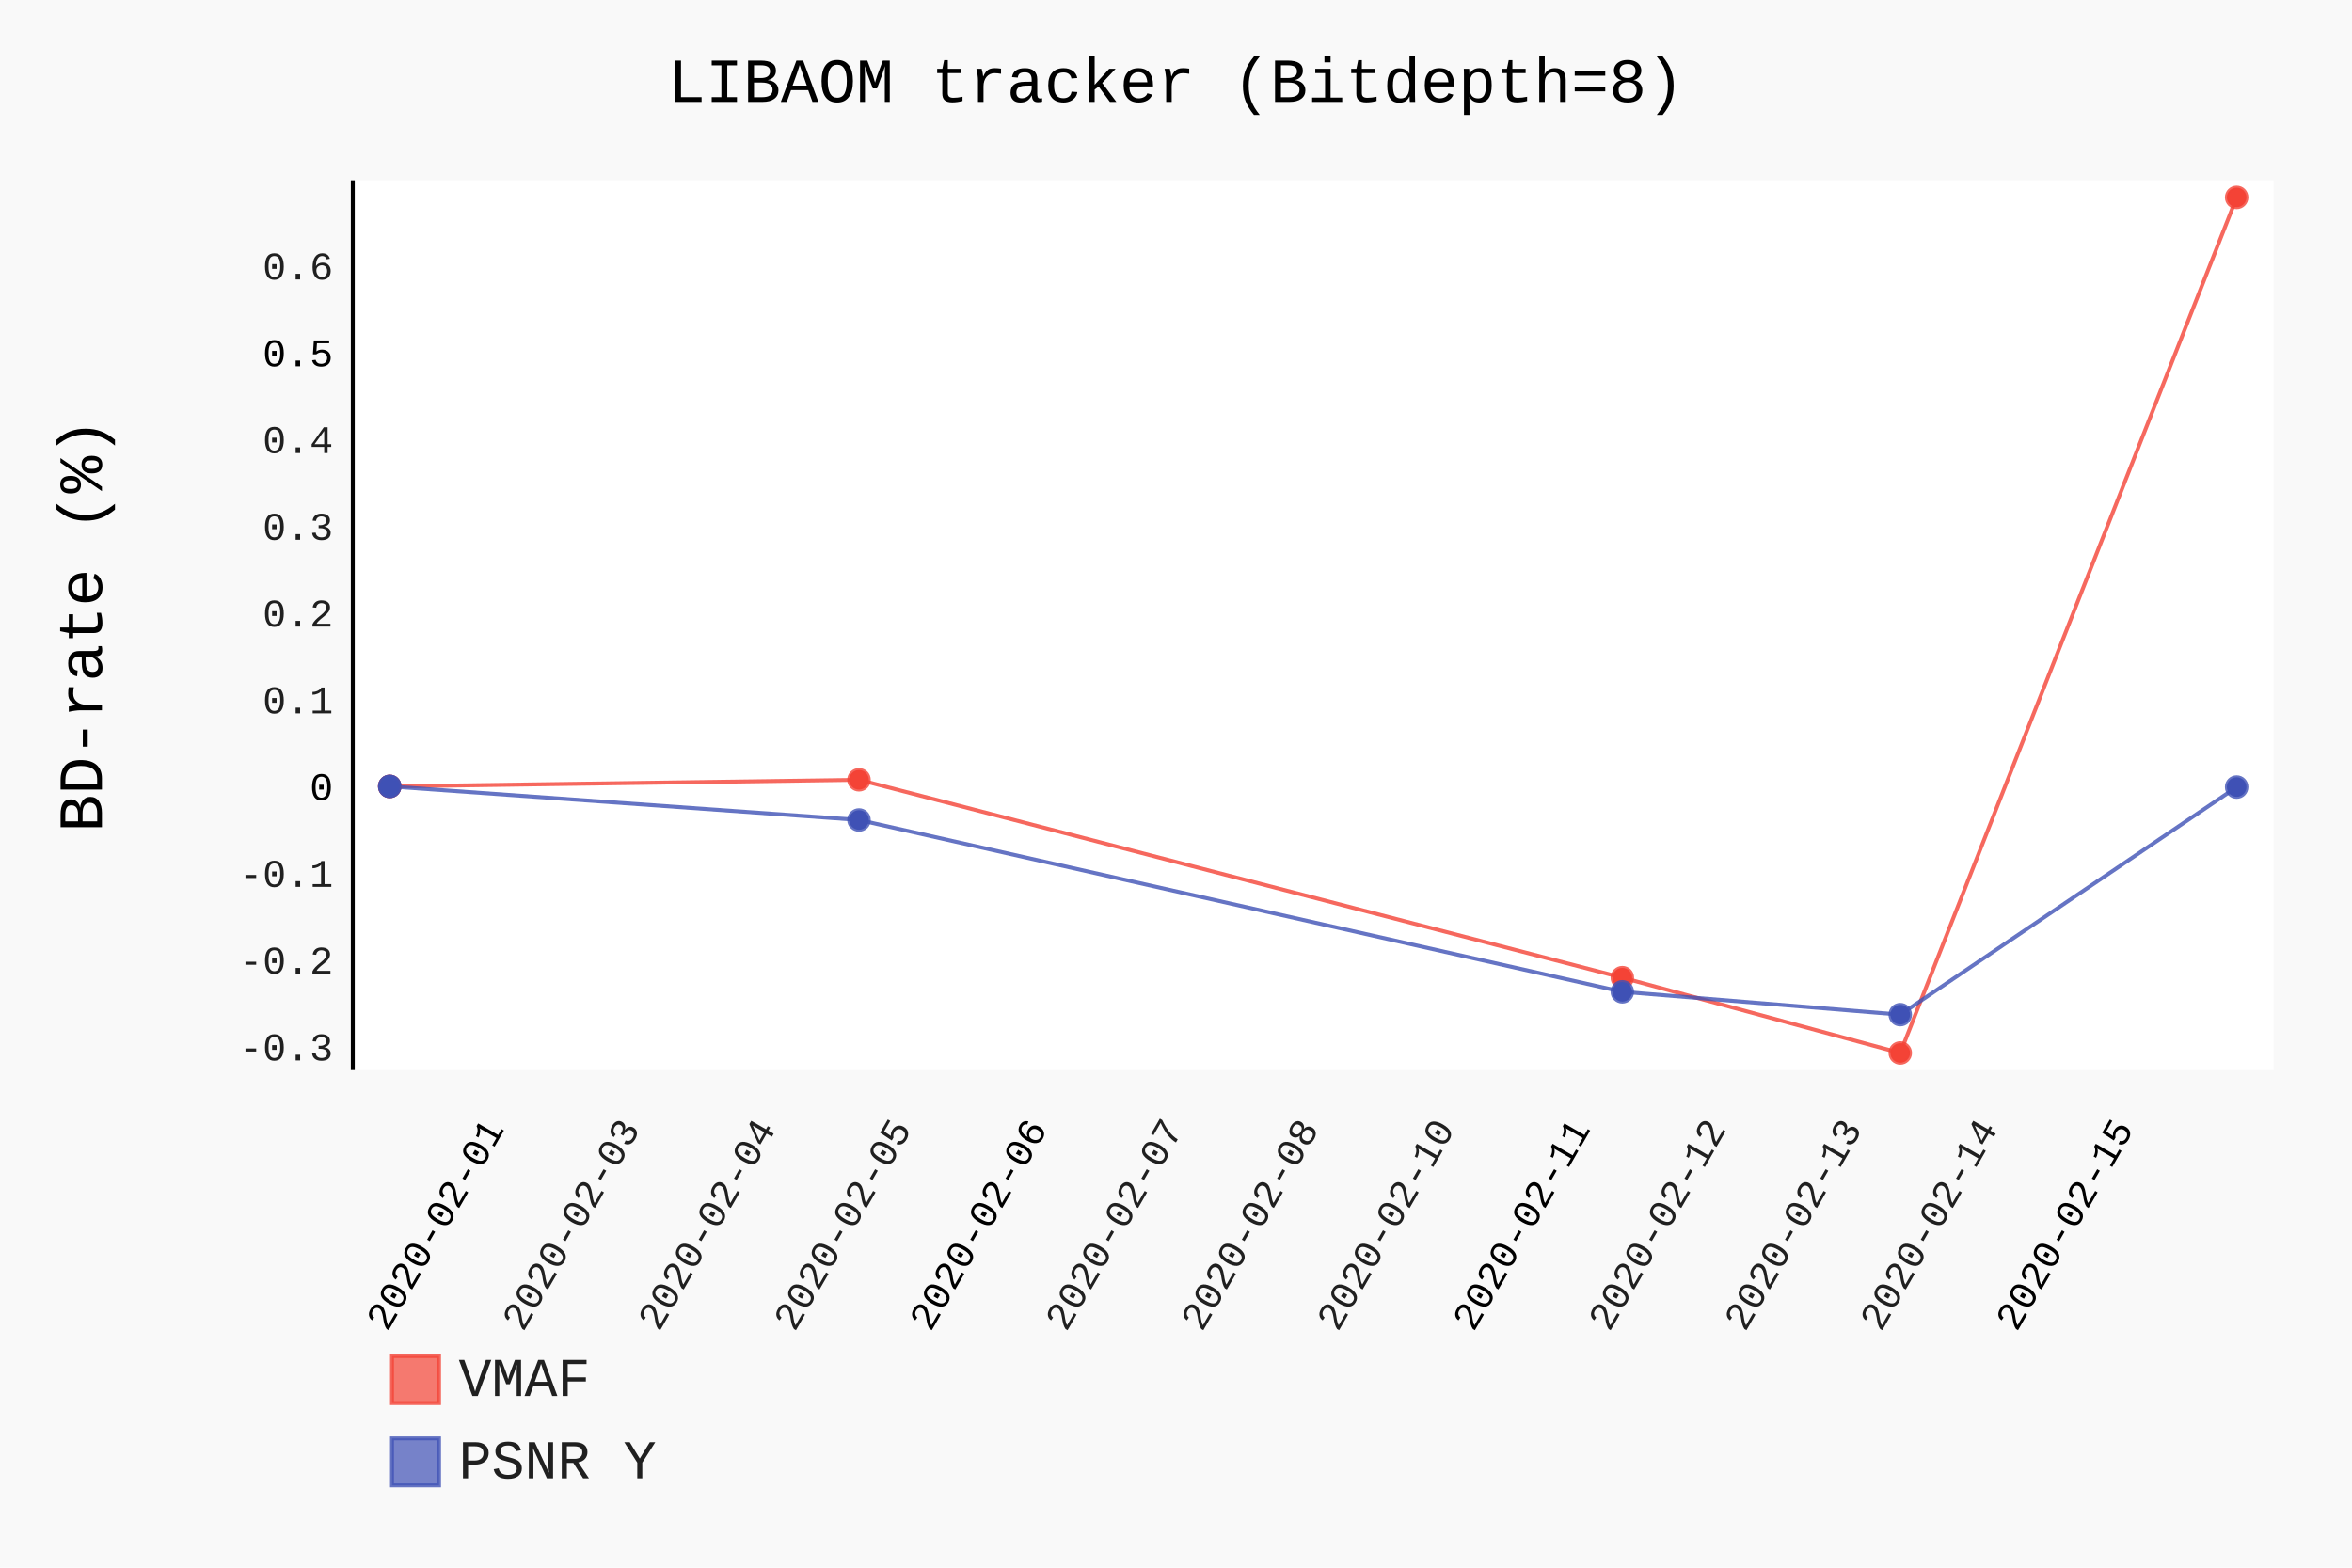
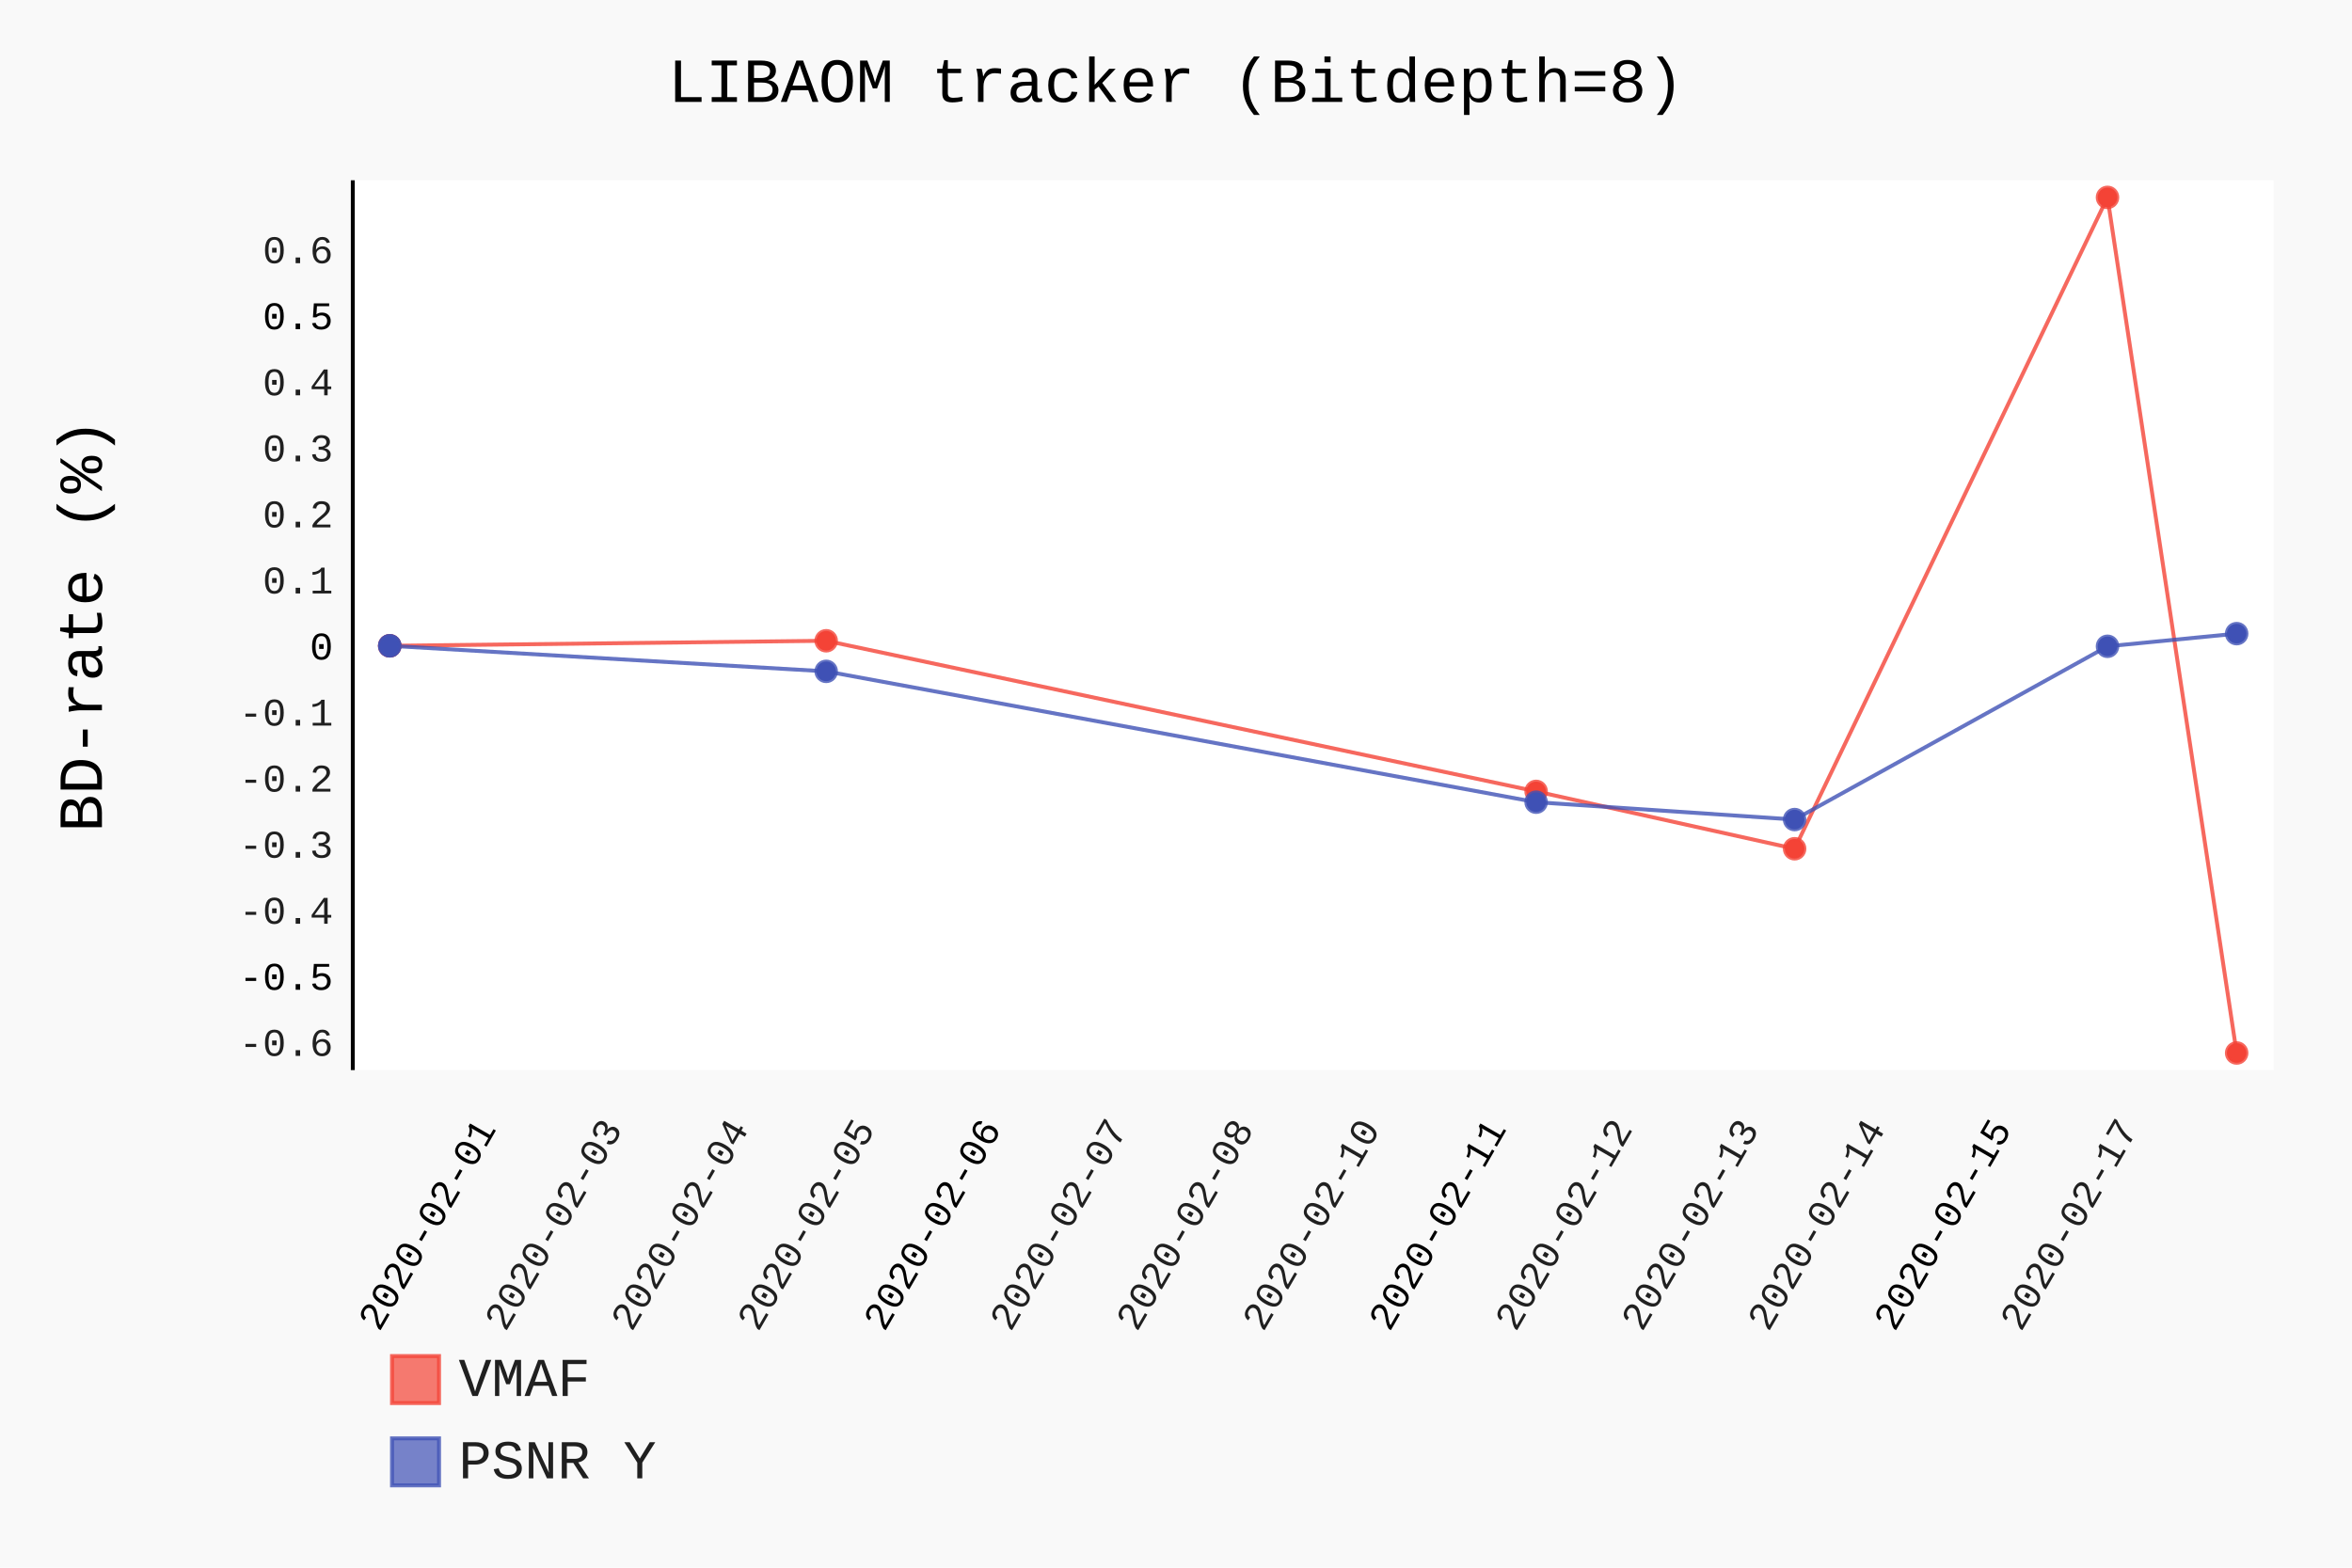
- <svg xmlns="http://www.w3.org/2000/svg" class="pygal-chart" id="chart-17c3ba74-45d8-442e-81a0-6a8702eb8497" viewBox="0 0 600 400">
+ <svg xmlns="http://www.w3.org/2000/svg" class="pygal-chart" id="chart-04cb3c3f-a9e8-4b55-82af-4983c4ea8c60" viewBox="0 0 600 400">
  <defs>
-     <style type="text/css">#chart-17c3ba74-45d8-442e-81a0-6a8702eb8497{-webkit-user-select:none;-webkit-font-smoothing:antialiased;font-family:Consolas,"Liberation Mono",Menlo,Courier,monospace}#chart-17c3ba74-45d8-442e-81a0-6a8702eb8497 .title{font-family:Consolas,"Liberation Mono",Menlo,Courier,monospace;font-size:16px}#chart-17c3ba74-45d8-442e-81a0-6a8702eb8497 .legends .legend text{font-family:Consolas,"Liberation Mono",Menlo,Courier,monospace;font-size:14px}#chart-17c3ba74-45d8-442e-81a0-6a8702eb8497 .axis text{font-family:Consolas,"Liberation Mono",Menlo,Courier,monospace;font-size:10px}#chart-17c3ba74-45d8-442e-81a0-6a8702eb8497 .axis text.major{font-family:Consolas,"Liberation Mono",Menlo,Courier,monospace;font-size:10px}#chart-17c3ba74-45d8-442e-81a0-6a8702eb8497 .text-overlay text.value{font-family:Consolas,"Liberation Mono",Menlo,Courier,monospace;font-size:16px}#chart-17c3ba74-45d8-442e-81a0-6a8702eb8497 .text-overlay text.label{font-family:Consolas,"Liberation Mono",Menlo,Courier,monospace;font-size:10px}#chart-17c3ba74-45d8-442e-81a0-6a8702eb8497 .tooltip{font-family:Consolas,"Liberation Mono",Menlo,Courier,monospace;font-size:14px}#chart-17c3ba74-45d8-442e-81a0-6a8702eb8497 text.no_data{font-family:Consolas,"Liberation Mono",Menlo,Courier,monospace;font-size:64px}
- #chart-17c3ba74-45d8-442e-81a0-6a8702eb8497{background-color:rgba(249,249,249,1)}#chart-17c3ba74-45d8-442e-81a0-6a8702eb8497 path,#chart-17c3ba74-45d8-442e-81a0-6a8702eb8497 line,#chart-17c3ba74-45d8-442e-81a0-6a8702eb8497 rect,#chart-17c3ba74-45d8-442e-81a0-6a8702eb8497 circle{-webkit-transition:150ms;-moz-transition:150ms;transition:150ms}#chart-17c3ba74-45d8-442e-81a0-6a8702eb8497 .graph &gt; .background{fill:rgba(249,249,249,1)}#chart-17c3ba74-45d8-442e-81a0-6a8702eb8497 .plot &gt; .background{fill:rgba(255,255,255,1)}#chart-17c3ba74-45d8-442e-81a0-6a8702eb8497 .graph{fill:rgba(0,0,0,.87)}#chart-17c3ba74-45d8-442e-81a0-6a8702eb8497 text.no_data{fill:rgba(0,0,0,1)}#chart-17c3ba74-45d8-442e-81a0-6a8702eb8497 .title{fill:rgba(0,0,0,1)}#chart-17c3ba74-45d8-442e-81a0-6a8702eb8497 .legends .legend text{fill:rgba(0,0,0,.87)}#chart-17c3ba74-45d8-442e-81a0-6a8702eb8497 .legends .legend:hover text{fill:rgba(0,0,0,1)}#chart-17c3ba74-45d8-442e-81a0-6a8702eb8497 .axis .line{stroke:rgba(0,0,0,1)}#chart-17c3ba74-45d8-442e-81a0-6a8702eb8497 .axis .guide.line{stroke:rgba(0,0,0,.54)}#chart-17c3ba74-45d8-442e-81a0-6a8702eb8497 .axis .major.line{stroke:rgba(0,0,0,.87)}#chart-17c3ba74-45d8-442e-81a0-6a8702eb8497 .axis text.major{fill:rgba(0,0,0,1)}#chart-17c3ba74-45d8-442e-81a0-6a8702eb8497 .axis.y .guides:hover .guide.line,#chart-17c3ba74-45d8-442e-81a0-6a8702eb8497 .line-graph .axis.x .guides:hover .guide.line,#chart-17c3ba74-45d8-442e-81a0-6a8702eb8497 .stackedline-graph .axis.x .guides:hover .guide.line,#chart-17c3ba74-45d8-442e-81a0-6a8702eb8497 .xy-graph .axis.x .guides:hover .guide.line{stroke:rgba(0,0,0,1)}#chart-17c3ba74-45d8-442e-81a0-6a8702eb8497 .axis .guides:hover text{fill:rgba(0,0,0,1)}#chart-17c3ba74-45d8-442e-81a0-6a8702eb8497 .reactive{fill-opacity:.7;stroke-opacity:.8}#chart-17c3ba74-45d8-442e-81a0-6a8702eb8497 .ci{stroke:rgba(0,0,0,.87)}#chart-17c3ba74-45d8-442e-81a0-6a8702eb8497 .reactive.active,#chart-17c3ba74-45d8-442e-81a0-6a8702eb8497 .active .reactive{fill-opacity:.8;stroke-opacity:.9;stroke-width:4}#chart-17c3ba74-45d8-442e-81a0-6a8702eb8497 .ci .reactive.active{stroke-width:1.5}#chart-17c3ba74-45d8-442e-81a0-6a8702eb8497 .series text{fill:rgba(0,0,0,1)}#chart-17c3ba74-45d8-442e-81a0-6a8702eb8497 .tooltip rect{fill:rgba(255,255,255,1);stroke:rgba(0,0,0,1);-webkit-transition:opacity 150ms;-moz-transition:opacity 150ms;transition:opacity 150ms}#chart-17c3ba74-45d8-442e-81a0-6a8702eb8497 .tooltip .label{fill:rgba(0,0,0,.87)}#chart-17c3ba74-45d8-442e-81a0-6a8702eb8497 .tooltip .label{fill:rgba(0,0,0,.87)}#chart-17c3ba74-45d8-442e-81a0-6a8702eb8497 .tooltip .legend{font-size:.8em;fill:rgba(0,0,0,.54)}#chart-17c3ba74-45d8-442e-81a0-6a8702eb8497 .tooltip .x_label{font-size:.6em;fill:rgba(0,0,0,1)}#chart-17c3ba74-45d8-442e-81a0-6a8702eb8497 .tooltip .xlink{font-size:.5em;text-decoration:underline}#chart-17c3ba74-45d8-442e-81a0-6a8702eb8497 .tooltip .value{font-size:1.5em}#chart-17c3ba74-45d8-442e-81a0-6a8702eb8497 .bound{font-size:.5em}#chart-17c3ba74-45d8-442e-81a0-6a8702eb8497 .max-value{font-size:.75em;fill:rgba(0,0,0,.54)}#chart-17c3ba74-45d8-442e-81a0-6a8702eb8497 .map-element{fill:rgba(255,255,255,1);stroke:rgba(0,0,0,.54) !important}#chart-17c3ba74-45d8-442e-81a0-6a8702eb8497 .map-element .reactive{fill-opacity:inherit;stroke-opacity:inherit}#chart-17c3ba74-45d8-442e-81a0-6a8702eb8497 .color-0,#chart-17c3ba74-45d8-442e-81a0-6a8702eb8497 .color-0 a:visited{stroke:#F44336;fill:#F44336}#chart-17c3ba74-45d8-442e-81a0-6a8702eb8497 .color-1,#chart-17c3ba74-45d8-442e-81a0-6a8702eb8497 .color-1 a:visited{stroke:#3F51B5;fill:#3F51B5}#chart-17c3ba74-45d8-442e-81a0-6a8702eb8497 .text-overlay .color-0 text{fill:black}#chart-17c3ba74-45d8-442e-81a0-6a8702eb8497 .text-overlay .color-1 text{fill:black}
- #chart-17c3ba74-45d8-442e-81a0-6a8702eb8497 text.no_data{text-anchor:middle}#chart-17c3ba74-45d8-442e-81a0-6a8702eb8497 .guide.line{fill:none}#chart-17c3ba74-45d8-442e-81a0-6a8702eb8497 .centered{text-anchor:middle}#chart-17c3ba74-45d8-442e-81a0-6a8702eb8497 .title{text-anchor:middle}#chart-17c3ba74-45d8-442e-81a0-6a8702eb8497 .legends .legend text{fill-opacity:1}#chart-17c3ba74-45d8-442e-81a0-6a8702eb8497 .axis.x text{text-anchor:middle}#chart-17c3ba74-45d8-442e-81a0-6a8702eb8497 .axis.x:not(.web) text[transform]{text-anchor:start}#chart-17c3ba74-45d8-442e-81a0-6a8702eb8497 .axis.x:not(.web) text[transform].backwards{text-anchor:end}#chart-17c3ba74-45d8-442e-81a0-6a8702eb8497 .axis.y text{text-anchor:end}#chart-17c3ba74-45d8-442e-81a0-6a8702eb8497 .axis.y text[transform].backwards{text-anchor:start}#chart-17c3ba74-45d8-442e-81a0-6a8702eb8497 .axis.y2 text{text-anchor:start}#chart-17c3ba74-45d8-442e-81a0-6a8702eb8497 .axis.y2 text[transform].backwards{text-anchor:end}#chart-17c3ba74-45d8-442e-81a0-6a8702eb8497 .axis .guide.line{stroke-dasharray:4,4}#chart-17c3ba74-45d8-442e-81a0-6a8702eb8497 .axis .major.guide.line{stroke-dasharray:6,6}#chart-17c3ba74-45d8-442e-81a0-6a8702eb8497 .horizontal .axis.y .guide.line,#chart-17c3ba74-45d8-442e-81a0-6a8702eb8497 .horizontal .axis.y2 .guide.line,#chart-17c3ba74-45d8-442e-81a0-6a8702eb8497 .vertical .axis.x .guide.line{opacity:0}#chart-17c3ba74-45d8-442e-81a0-6a8702eb8497 .horizontal .axis.always_show .guide.line,#chart-17c3ba74-45d8-442e-81a0-6a8702eb8497 .vertical .axis.always_show .guide.line{opacity:1 !important}#chart-17c3ba74-45d8-442e-81a0-6a8702eb8497 .axis.y .guides:hover .guide.line,#chart-17c3ba74-45d8-442e-81a0-6a8702eb8497 .axis.y2 .guides:hover .guide.line,#chart-17c3ba74-45d8-442e-81a0-6a8702eb8497 .axis.x .guides:hover .guide.line{opacity:1}#chart-17c3ba74-45d8-442e-81a0-6a8702eb8497 .axis .guides:hover text{opacity:1}#chart-17c3ba74-45d8-442e-81a0-6a8702eb8497 .nofill{fill:none}#chart-17c3ba74-45d8-442e-81a0-6a8702eb8497 .subtle-fill{fill-opacity:.2}#chart-17c3ba74-45d8-442e-81a0-6a8702eb8497 .dot{stroke-width:1px;fill-opacity:1}#chart-17c3ba74-45d8-442e-81a0-6a8702eb8497 .dot.active{stroke-width:5px}#chart-17c3ba74-45d8-442e-81a0-6a8702eb8497 .dot.negative{fill:transparent}#chart-17c3ba74-45d8-442e-81a0-6a8702eb8497 text,#chart-17c3ba74-45d8-442e-81a0-6a8702eb8497 tspan{stroke:none !important}#chart-17c3ba74-45d8-442e-81a0-6a8702eb8497 .series text.active{opacity:1}#chart-17c3ba74-45d8-442e-81a0-6a8702eb8497 .tooltip rect{fill-opacity:.95;stroke-width:.5}#chart-17c3ba74-45d8-442e-81a0-6a8702eb8497 .tooltip text{fill-opacity:1}#chart-17c3ba74-45d8-442e-81a0-6a8702eb8497 .showable{visibility:hidden}#chart-17c3ba74-45d8-442e-81a0-6a8702eb8497 .showable.shown{visibility:visible}#chart-17c3ba74-45d8-442e-81a0-6a8702eb8497 .gauge-background{fill:rgba(229,229,229,1);stroke:none}#chart-17c3ba74-45d8-442e-81a0-6a8702eb8497 .bg-lines{stroke:rgba(249,249,249,1);stroke-width:2px}</style>
+     <style type="text/css">#chart-04cb3c3f-a9e8-4b55-82af-4983c4ea8c60{-webkit-user-select:none;-webkit-font-smoothing:antialiased;font-family:Consolas,"Liberation Mono",Menlo,Courier,monospace}#chart-04cb3c3f-a9e8-4b55-82af-4983c4ea8c60 .title{font-family:Consolas,"Liberation Mono",Menlo,Courier,monospace;font-size:16px}#chart-04cb3c3f-a9e8-4b55-82af-4983c4ea8c60 .legends .legend text{font-family:Consolas,"Liberation Mono",Menlo,Courier,monospace;font-size:14px}#chart-04cb3c3f-a9e8-4b55-82af-4983c4ea8c60 .axis text{font-family:Consolas,"Liberation Mono",Menlo,Courier,monospace;font-size:10px}#chart-04cb3c3f-a9e8-4b55-82af-4983c4ea8c60 .axis text.major{font-family:Consolas,"Liberation Mono",Menlo,Courier,monospace;font-size:10px}#chart-04cb3c3f-a9e8-4b55-82af-4983c4ea8c60 .text-overlay text.value{font-family:Consolas,"Liberation Mono",Menlo,Courier,monospace;font-size:16px}#chart-04cb3c3f-a9e8-4b55-82af-4983c4ea8c60 .text-overlay text.label{font-family:Consolas,"Liberation Mono",Menlo,Courier,monospace;font-size:10px}#chart-04cb3c3f-a9e8-4b55-82af-4983c4ea8c60 .tooltip{font-family:Consolas,"Liberation Mono",Menlo,Courier,monospace;font-size:14px}#chart-04cb3c3f-a9e8-4b55-82af-4983c4ea8c60 text.no_data{font-family:Consolas,"Liberation Mono",Menlo,Courier,monospace;font-size:64px}
+ #chart-04cb3c3f-a9e8-4b55-82af-4983c4ea8c60{background-color:rgba(249,249,249,1)}#chart-04cb3c3f-a9e8-4b55-82af-4983c4ea8c60 path,#chart-04cb3c3f-a9e8-4b55-82af-4983c4ea8c60 line,#chart-04cb3c3f-a9e8-4b55-82af-4983c4ea8c60 rect,#chart-04cb3c3f-a9e8-4b55-82af-4983c4ea8c60 circle{-webkit-transition:150ms;-moz-transition:150ms;transition:150ms}#chart-04cb3c3f-a9e8-4b55-82af-4983c4ea8c60 .graph &gt; .background{fill:rgba(249,249,249,1)}#chart-04cb3c3f-a9e8-4b55-82af-4983c4ea8c60 .plot &gt; .background{fill:rgba(255,255,255,1)}#chart-04cb3c3f-a9e8-4b55-82af-4983c4ea8c60 .graph{fill:rgba(0,0,0,.87)}#chart-04cb3c3f-a9e8-4b55-82af-4983c4ea8c60 text.no_data{fill:rgba(0,0,0,1)}#chart-04cb3c3f-a9e8-4b55-82af-4983c4ea8c60 .title{fill:rgba(0,0,0,1)}#chart-04cb3c3f-a9e8-4b55-82af-4983c4ea8c60 .legends .legend text{fill:rgba(0,0,0,.87)}#chart-04cb3c3f-a9e8-4b55-82af-4983c4ea8c60 .legends .legend:hover text{fill:rgba(0,0,0,1)}#chart-04cb3c3f-a9e8-4b55-82af-4983c4ea8c60 .axis .line{stroke:rgba(0,0,0,1)}#chart-04cb3c3f-a9e8-4b55-82af-4983c4ea8c60 .axis .guide.line{stroke:rgba(0,0,0,.54)}#chart-04cb3c3f-a9e8-4b55-82af-4983c4ea8c60 .axis .major.line{stroke:rgba(0,0,0,.87)}#chart-04cb3c3f-a9e8-4b55-82af-4983c4ea8c60 .axis text.major{fill:rgba(0,0,0,1)}#chart-04cb3c3f-a9e8-4b55-82af-4983c4ea8c60 .axis.y .guides:hover .guide.line,#chart-04cb3c3f-a9e8-4b55-82af-4983c4ea8c60 .line-graph .axis.x .guides:hover .guide.line,#chart-04cb3c3f-a9e8-4b55-82af-4983c4ea8c60 .stackedline-graph .axis.x .guides:hover .guide.line,#chart-04cb3c3f-a9e8-4b55-82af-4983c4ea8c60 .xy-graph .axis.x .guides:hover .guide.line{stroke:rgba(0,0,0,1)}#chart-04cb3c3f-a9e8-4b55-82af-4983c4ea8c60 .axis .guides:hover text{fill:rgba(0,0,0,1)}#chart-04cb3c3f-a9e8-4b55-82af-4983c4ea8c60 .reactive{fill-opacity:.7;stroke-opacity:.8}#chart-04cb3c3f-a9e8-4b55-82af-4983c4ea8c60 .ci{stroke:rgba(0,0,0,.87)}#chart-04cb3c3f-a9e8-4b55-82af-4983c4ea8c60 .reactive.active,#chart-04cb3c3f-a9e8-4b55-82af-4983c4ea8c60 .active .reactive{fill-opacity:.8;stroke-opacity:.9;stroke-width:4}#chart-04cb3c3f-a9e8-4b55-82af-4983c4ea8c60 .ci .reactive.active{stroke-width:1.5}#chart-04cb3c3f-a9e8-4b55-82af-4983c4ea8c60 .series text{fill:rgba(0,0,0,1)}#chart-04cb3c3f-a9e8-4b55-82af-4983c4ea8c60 .tooltip rect{fill:rgba(255,255,255,1);stroke:rgba(0,0,0,1);-webkit-transition:opacity 150ms;-moz-transition:opacity 150ms;transition:opacity 150ms}#chart-04cb3c3f-a9e8-4b55-82af-4983c4ea8c60 .tooltip .label{fill:rgba(0,0,0,.87)}#chart-04cb3c3f-a9e8-4b55-82af-4983c4ea8c60 .tooltip .label{fill:rgba(0,0,0,.87)}#chart-04cb3c3f-a9e8-4b55-82af-4983c4ea8c60 .tooltip .legend{font-size:.8em;fill:rgba(0,0,0,.54)}#chart-04cb3c3f-a9e8-4b55-82af-4983c4ea8c60 .tooltip .x_label{font-size:.6em;fill:rgba(0,0,0,1)}#chart-04cb3c3f-a9e8-4b55-82af-4983c4ea8c60 .tooltip .xlink{font-size:.5em;text-decoration:underline}#chart-04cb3c3f-a9e8-4b55-82af-4983c4ea8c60 .tooltip .value{font-size:1.5em}#chart-04cb3c3f-a9e8-4b55-82af-4983c4ea8c60 .bound{font-size:.5em}#chart-04cb3c3f-a9e8-4b55-82af-4983c4ea8c60 .max-value{font-size:.75em;fill:rgba(0,0,0,.54)}#chart-04cb3c3f-a9e8-4b55-82af-4983c4ea8c60 .map-element{fill:rgba(255,255,255,1);stroke:rgba(0,0,0,.54) !important}#chart-04cb3c3f-a9e8-4b55-82af-4983c4ea8c60 .map-element .reactive{fill-opacity:inherit;stroke-opacity:inherit}#chart-04cb3c3f-a9e8-4b55-82af-4983c4ea8c60 .color-0,#chart-04cb3c3f-a9e8-4b55-82af-4983c4ea8c60 .color-0 a:visited{stroke:#F44336;fill:#F44336}#chart-04cb3c3f-a9e8-4b55-82af-4983c4ea8c60 .color-1,#chart-04cb3c3f-a9e8-4b55-82af-4983c4ea8c60 .color-1 a:visited{stroke:#3F51B5;fill:#3F51B5}#chart-04cb3c3f-a9e8-4b55-82af-4983c4ea8c60 .text-overlay .color-0 text{fill:black}#chart-04cb3c3f-a9e8-4b55-82af-4983c4ea8c60 .text-overlay .color-1 text{fill:black}
+ #chart-04cb3c3f-a9e8-4b55-82af-4983c4ea8c60 text.no_data{text-anchor:middle}#chart-04cb3c3f-a9e8-4b55-82af-4983c4ea8c60 .guide.line{fill:none}#chart-04cb3c3f-a9e8-4b55-82af-4983c4ea8c60 .centered{text-anchor:middle}#chart-04cb3c3f-a9e8-4b55-82af-4983c4ea8c60 .title{text-anchor:middle}#chart-04cb3c3f-a9e8-4b55-82af-4983c4ea8c60 .legends .legend text{fill-opacity:1}#chart-04cb3c3f-a9e8-4b55-82af-4983c4ea8c60 .axis.x text{text-anchor:middle}#chart-04cb3c3f-a9e8-4b55-82af-4983c4ea8c60 .axis.x:not(.web) text[transform]{text-anchor:start}#chart-04cb3c3f-a9e8-4b55-82af-4983c4ea8c60 .axis.x:not(.web) text[transform].backwards{text-anchor:end}#chart-04cb3c3f-a9e8-4b55-82af-4983c4ea8c60 .axis.y text{text-anchor:end}#chart-04cb3c3f-a9e8-4b55-82af-4983c4ea8c60 .axis.y text[transform].backwards{text-anchor:start}#chart-04cb3c3f-a9e8-4b55-82af-4983c4ea8c60 .axis.y2 text{text-anchor:start}#chart-04cb3c3f-a9e8-4b55-82af-4983c4ea8c60 .axis.y2 text[transform].backwards{text-anchor:end}#chart-04cb3c3f-a9e8-4b55-82af-4983c4ea8c60 .axis .guide.line{stroke-dasharray:4,4}#chart-04cb3c3f-a9e8-4b55-82af-4983c4ea8c60 .axis .major.guide.line{stroke-dasharray:6,6}#chart-04cb3c3f-a9e8-4b55-82af-4983c4ea8c60 .horizontal .axis.y .guide.line,#chart-04cb3c3f-a9e8-4b55-82af-4983c4ea8c60 .horizontal .axis.y2 .guide.line,#chart-04cb3c3f-a9e8-4b55-82af-4983c4ea8c60 .vertical .axis.x .guide.line{opacity:0}#chart-04cb3c3f-a9e8-4b55-82af-4983c4ea8c60 .horizontal .axis.always_show .guide.line,#chart-04cb3c3f-a9e8-4b55-82af-4983c4ea8c60 .vertical .axis.always_show .guide.line{opacity:1 !important}#chart-04cb3c3f-a9e8-4b55-82af-4983c4ea8c60 .axis.y .guides:hover .guide.line,#chart-04cb3c3f-a9e8-4b55-82af-4983c4ea8c60 .axis.y2 .guides:hover .guide.line,#chart-04cb3c3f-a9e8-4b55-82af-4983c4ea8c60 .axis.x .guides:hover .guide.line{opacity:1}#chart-04cb3c3f-a9e8-4b55-82af-4983c4ea8c60 .axis .guides:hover text{opacity:1}#chart-04cb3c3f-a9e8-4b55-82af-4983c4ea8c60 .nofill{fill:none}#chart-04cb3c3f-a9e8-4b55-82af-4983c4ea8c60 .subtle-fill{fill-opacity:.2}#chart-04cb3c3f-a9e8-4b55-82af-4983c4ea8c60 .dot{stroke-width:1px;fill-opacity:1}#chart-04cb3c3f-a9e8-4b55-82af-4983c4ea8c60 .dot.active{stroke-width:5px}#chart-04cb3c3f-a9e8-4b55-82af-4983c4ea8c60 .dot.negative{fill:transparent}#chart-04cb3c3f-a9e8-4b55-82af-4983c4ea8c60 text,#chart-04cb3c3f-a9e8-4b55-82af-4983c4ea8c60 tspan{stroke:none !important}#chart-04cb3c3f-a9e8-4b55-82af-4983c4ea8c60 .series text.active{opacity:1}#chart-04cb3c3f-a9e8-4b55-82af-4983c4ea8c60 .tooltip rect{fill-opacity:.95;stroke-width:.5}#chart-04cb3c3f-a9e8-4b55-82af-4983c4ea8c60 .tooltip text{fill-opacity:1}#chart-04cb3c3f-a9e8-4b55-82af-4983c4ea8c60 .showable{visibility:hidden}#chart-04cb3c3f-a9e8-4b55-82af-4983c4ea8c60 .showable.shown{visibility:visible}#chart-04cb3c3f-a9e8-4b55-82af-4983c4ea8c60 .gauge-background{fill:rgba(229,229,229,1);stroke:none}#chart-04cb3c3f-a9e8-4b55-82af-4983c4ea8c60 .bg-lines{stroke:rgba(249,249,249,1);stroke-width:2px}</style>
  </defs>
  <g class="graph datetimeline-graph vertical">
    <rect class="background" height="400" width="600" x="0" y="0" />
    <g class="plot" transform="translate(90, 46)">
      <rect class="background" height="227.038" width="490.0" x="0" y="0" />
      <g class="axis y">
        <g class="guides">
-           <text class="" x="-5" y="224.572">-0.3</text>
+           <text class="" x="-5" y="223.408">-0.6</text>
        </g>
        <g class="guides">
-           <text class="" x="-5" y="202.433">-0.2</text>
+           <text class="major" x="-5" y="206.553">-0.5</text>
        </g>
        <g class="guides">
-           <text class="" x="-5" y="180.293">-0.1</text>
+           <text class="" x="-5" y="189.698">-0.4</text>
        </g>
        <g class="guides">
-           <text class="major" x="-5" y="158.153">0</text>
+           <text class="" x="-5" y="172.843">-0.3</text>
        </g>
        <g class="guides">
-           <text class="" x="-5" y="136.014">0.1</text>
+           <text class="" x="-5" y="155.988">-0.2</text>
        </g>
        <g class="guides">
-           <text class="" x="-5" y="113.874">0.2</text>
+           <text class="" x="-5" y="139.134">-0.1</text>
        </g>
        <g class="guides">
-           <text class="" x="-5" y="91.734">0.3</text>
+           <text class="major" x="-5" y="122.279">0</text>
        </g>
        <g class="guides">
-           <text class="" x="-5" y="69.594">0.4</text>
+           <text class="" x="-5" y="105.424">0.1</text>
        </g>
        <g class="guides">
-           <text class="major" x="-5" y="47.455">0.5</text>
+           <text class="" x="-5" y="88.569">0.2</text>
        </g>
        <g class="guides">
-           <text class="" x="-5" y="25.315">0.6</text>
+           <text class="" x="-5" y="71.714">0.3</text>
+         </g>
+         <g class="guides">
+           <text class="" x="-5" y="54.86">0.4</text>
+         </g>
+         <g class="guides">
+           <text class="major" x="-5" y="38.005">0.5</text>
+         </g>
+         <g class="guides">
+           <text class="" x="-5" y="21.15">0.6</text>
        </g>
      </g>
      <g class="axis x">
        <path class="line" d="M0 0 v227.038" />
        <g class="guides">
-           <path class="major guide line" d="M38.796 0 v227.038" />
-           <text class="major backwards" transform="rotate(300 38.79641 242.0385)" x="38.796" y="242.038">2020-02-01</text>
+           <path class="major guide line" d="M36.742 0 v227.038" />
+           <text class="major backwards" transform="rotate(300 36.74236 242.0385)" x="36.742" y="242.038">2020-02-01</text>
        </g>
        <g class="guides">
-           <path class="guide line" d="M73.435 0 v227.038" />
-           <text class="backwards" transform="rotate(300 73.43478 242.0385)" x="73.435" y="242.038">2020-02-03</text>
+           <path class="guide line" d="M68.958 0 v227.038" />
+           <text class="backwards" transform="rotate(300 68.95849 242.0385)" x="68.958" y="242.038">2020-02-03</text>
        </g>
        <g class="guides">
-           <path class="guide line" d="M108.073 0 v227.038" />
-           <text class="backwards" transform="rotate(300 108.0731 242.0385)" x="108.073" y="242.038">2020-02-04</text>
+           <path class="guide line" d="M101.175 0 v227.038" />
+           <text class="backwards" transform="rotate(300 101.1746 242.0385)" x="101.175" y="242.038">2020-02-04</text>
        </g>
        <g class="guides">
-           <path class="guide line" d="M142.712 0 v227.038" />
-           <text class="backwards" transform="rotate(300 142.7115 242.0385)" x="142.712" y="242.038">2020-02-05</text>
+           <path class="guide line" d="M133.391 0 v227.038" />
+           <text class="backwards" transform="rotate(300 133.3908 242.0385)" x="133.391" y="242.038">2020-02-05</text>
        </g>
        <g class="guides">
-           <path class="major guide line" d="M177.35 0 v227.038" />
-           <text class="major backwards" transform="rotate(300 177.3499 242.0385)" x="177.35" y="242.038">2020-02-06</text>
+           <path class="major guide line" d="M165.607 0 v227.038" />
+           <text class="major backwards" transform="rotate(300 165.6069 242.0385)" x="165.607" y="242.038">2020-02-06</text>
        </g>
        <g class="guides">
-           <path class="guide line" d="M211.988 0 v227.038" />
-           <text class="backwards" transform="rotate(300 211.9882 242.0385)" x="211.988" y="242.038">2020-02-07</text>
+           <path class="guide line" d="M197.823 0 v227.038" />
+           <text class="backwards" transform="rotate(300 197.823 242.0385)" x="197.823" y="242.038">2020-02-07</text>
        </g>
        <g class="guides">
-           <path class="guide line" d="M246.627 0 v227.038" />
-           <text class="backwards" transform="rotate(300 246.6266 242.0385)" x="246.627" y="242.038">2020-02-08</text>
+           <path class="guide line" d="M230.039 0 v227.038" />
+           <text class="backwards" transform="rotate(300 230.0392 242.0385)" x="230.039" y="242.038">2020-02-08</text>
        </g>
        <g class="guides">
-           <path class="guide line" d="M281.265 0 v227.038" />
-           <text class="backwards" transform="rotate(300 281.265 242.0385)" x="281.265" y="242.038">2020-02-10</text>
+           <path class="guide line" d="M262.255 0 v227.038" />
+           <text class="backwards" transform="rotate(300 262.2553 242.0385)" x="262.255" y="242.038">2020-02-10</text>
        </g>
        <g class="guides">
-           <path class="major guide line" d="M315.903 0 v227.038" />
-           <text class="major backwards" transform="rotate(300 315.9034 242.0385)" x="315.903" y="242.038">2020-02-11</text>
+           <path class="major guide line" d="M294.471 0 v227.038" />
+           <text class="major backwards" transform="rotate(300 294.4714 242.0385)" x="294.471" y="242.038">2020-02-11</text>
        </g>
        <g class="guides">
-           <path class="guide line" d="M350.542 0 v227.038" />
-           <text class="backwards" transform="rotate(300 350.5417 242.0385)" x="350.542" y="242.038">2020-02-12</text>
+           <path class="guide line" d="M326.688 0 v227.038" />
+           <text class="backwards" transform="rotate(300 326.6875 242.0385)" x="326.688" y="242.038">2020-02-12</text>
        </g>
        <g class="guides">
-           <path class="guide line" d="M385.18 0 v227.038" />
-           <text class="backwards" transform="rotate(300 385.1801 242.0385)" x="385.18" y="242.038">2020-02-13</text>
+           <path class="guide line" d="M358.904 0 v227.038" />
+           <text class="backwards" transform="rotate(300 358.9037 242.0385)" x="358.904" y="242.038">2020-02-13</text>
        </g>
        <g class="guides">
-           <path class="guide line" d="M419.818 0 v227.038" />
-           <text class="backwards" transform="rotate(300 419.8185 242.0385)" x="419.818" y="242.038">2020-02-14</text>
+           <path class="guide line" d="M391.12 0 v227.038" />
+           <text class="backwards" transform="rotate(300 391.1198 242.0385)" x="391.12" y="242.038">2020-02-14</text>
        </g>
        <g class="guides">
-           <path class="major guide line" d="M454.457 0 v227.038" />
-           <text class="major backwards" transform="rotate(300 454.4568 242.0385)" x="454.457" y="242.038">2020-02-15</text>
+           <path class="major guide line" d="M423.336 0 v227.038" />
+           <text class="major backwards" transform="rotate(300 423.3359 242.0385)" x="423.336" y="242.038">2020-02-15</text>
+         </g>
+         <g class="guides">
+           <path class="guide line" d="M455.552 0 v227.038" />
+           <text class="backwards" transform="rotate(300 455.5521 242.0385)" x="455.552" y="242.038">2020-02-17</text>
        </g>
      </g>
      <g class="series serie-0 color-0">
-         <path class="line reactive nofill" d="M9.423 154.653 L9.423 154.653 129.133 152.966 323.86 203.451 394.756 222.672 480.577 4.366" />
+         <path class="line reactive nofill" d="M9.423 118.779 L9.423 118.779 120.762 117.494 301.871 155.929 367.81 170.561 447.629 4.366 480.577 222.672" />
      </g>
      <g class="series serie-1 color-1">
-         <path class="line reactive nofill" d="M9.423 154.653 L9.423 154.653 129.133 163.218 323.86 207.064 394.756 212.89 480.577 154.82" />
+         <path class="line reactive nofill" d="M9.423 118.779 L9.423 118.779 120.762 125.299 301.871 158.679 367.81 163.114 447.629 118.906 480.577 115.674" />
      </g>
    </g>
    <g class="titles">
      <text class="title plot_title" x="300.0" y="26">LIBAOM tracker (Bitdepth=8)</text>
      <text class="title" transform="rotate(-90 0 159.5192)" x="0" y="185.519">BD-rate (%)</text>
    </g>
    <g class="plot overlay" transform="translate(90, 46)">
      <g class="series serie-0 color-0">
        <g class="dots">
-           <circle class="dot reactive tooltip-trigger" cx="9.423" cy="154.653" r="2.5" />
+           <circle class="dot reactive tooltip-trigger" cx="9.423" cy="118.779" r="2.5" />
        </g>
        <g class="dots">
-           <circle class="dot reactive tooltip-trigger" cx="9.423" cy="154.653" r="2.5" />
+           <circle class="dot reactive tooltip-trigger" cx="9.423" cy="118.779" r="2.5" />
        </g>
        <g class="dots">
-           <circle class="dot reactive tooltip-trigger" cx="129.133" cy="152.966" r="2.5" />
+           <circle class="dot reactive tooltip-trigger" cx="120.762" cy="117.494" r="2.5" />
        </g>
        <g class="dots">
-           <circle class="dot reactive tooltip-trigger" cx="323.86" cy="203.451" r="2.5" />
+           <circle class="dot reactive tooltip-trigger" cx="301.871" cy="155.929" r="2.5" />
        </g>
        <g class="dots">
-           <circle class="dot reactive tooltip-trigger" cx="394.756" cy="222.672" r="2.5" />
+           <circle class="dot reactive tooltip-trigger" cx="367.81" cy="170.561" r="2.5" />
        </g>
        <g class="dots">
-           <circle class="dot reactive tooltip-trigger" cx="480.577" cy="4.366" r="2.5" />
+           <circle class="dot reactive tooltip-trigger" cx="447.629" cy="4.366" r="2.5" />
+         </g>
+         <g class="dots">
+           <circle class="dot reactive tooltip-trigger" cx="480.577" cy="222.672" r="2.5" />
        </g>
      </g>
      <g class="series serie-1 color-1">
        <g class="dots">
-           <circle class="dot reactive tooltip-trigger" cx="9.423" cy="154.653" r="2.5" />
+           <circle class="dot reactive tooltip-trigger" cx="9.423" cy="118.779" r="2.5" />
        </g>
        <g class="dots">
-           <circle class="dot reactive tooltip-trigger" cx="9.423" cy="154.653" r="2.5" />
+           <circle class="dot reactive tooltip-trigger" cx="9.423" cy="118.779" r="2.5" />
        </g>
        <g class="dots">
-           <circle class="dot reactive tooltip-trigger" cx="129.133" cy="163.218" r="2.5" />
+           <circle class="dot reactive tooltip-trigger" cx="120.762" cy="125.299" r="2.5" />
        </g>
        <g class="dots">
-           <circle class="dot reactive tooltip-trigger" cx="323.86" cy="207.064" r="2.5" />
+           <circle class="dot reactive tooltip-trigger" cx="301.871" cy="158.679" r="2.5" />
        </g>
        <g class="dots">
-           <circle class="dot reactive tooltip-trigger" cx="394.756" cy="212.89" r="2.5" />
+           <circle class="dot reactive tooltip-trigger" cx="367.81" cy="163.114" r="2.5" />
        </g>
        <g class="dots">
-           <circle class="dot reactive tooltip-trigger" cx="480.577" cy="154.82" r="2.5" />
+           <circle class="dot reactive tooltip-trigger" cx="447.629" cy="118.906" r="2.5" />
+         </g>
+         <g class="dots">
+           <circle class="dot reactive tooltip-trigger" cx="480.577" cy="115.674" r="2.5" />
        </g>
      </g>
    </g>
    <g class="plot text-overlay" transform="translate(90, 46)">
      <g class="series serie-0 color-0" />
      <g class="series serie-1 color-1" />
    </g>
    <g class="plot tooltip-overlay" transform="translate(90, 46)">
      <g class="tooltip" style="opacity: 0" transform="translate(0 0)">
        <rect class="tooltip-box" height="0" rx="0" ry="0" width="0" />
        <g class="text" />
      </g>
    </g>
    <g class="legends" transform="translate(100, 345)">
      <g class="legend reactive activate-serie" id="activate-serie-0">
        <rect class="color-0 reactive" height="12" width="12" x="0.0" y="1.0" />
        <text x="17.0" y="11.2">VMAF</text>
      </g>
      <g class="legend reactive activate-serie" id="activate-serie-1">
        <rect class="color-1 reactive" height="12" width="12" x="0.0" y="22.0" />
        <text x="17.0" y="32.2">PSNR Y</text>
      </g>
    </g>
  </g>
</svg>
